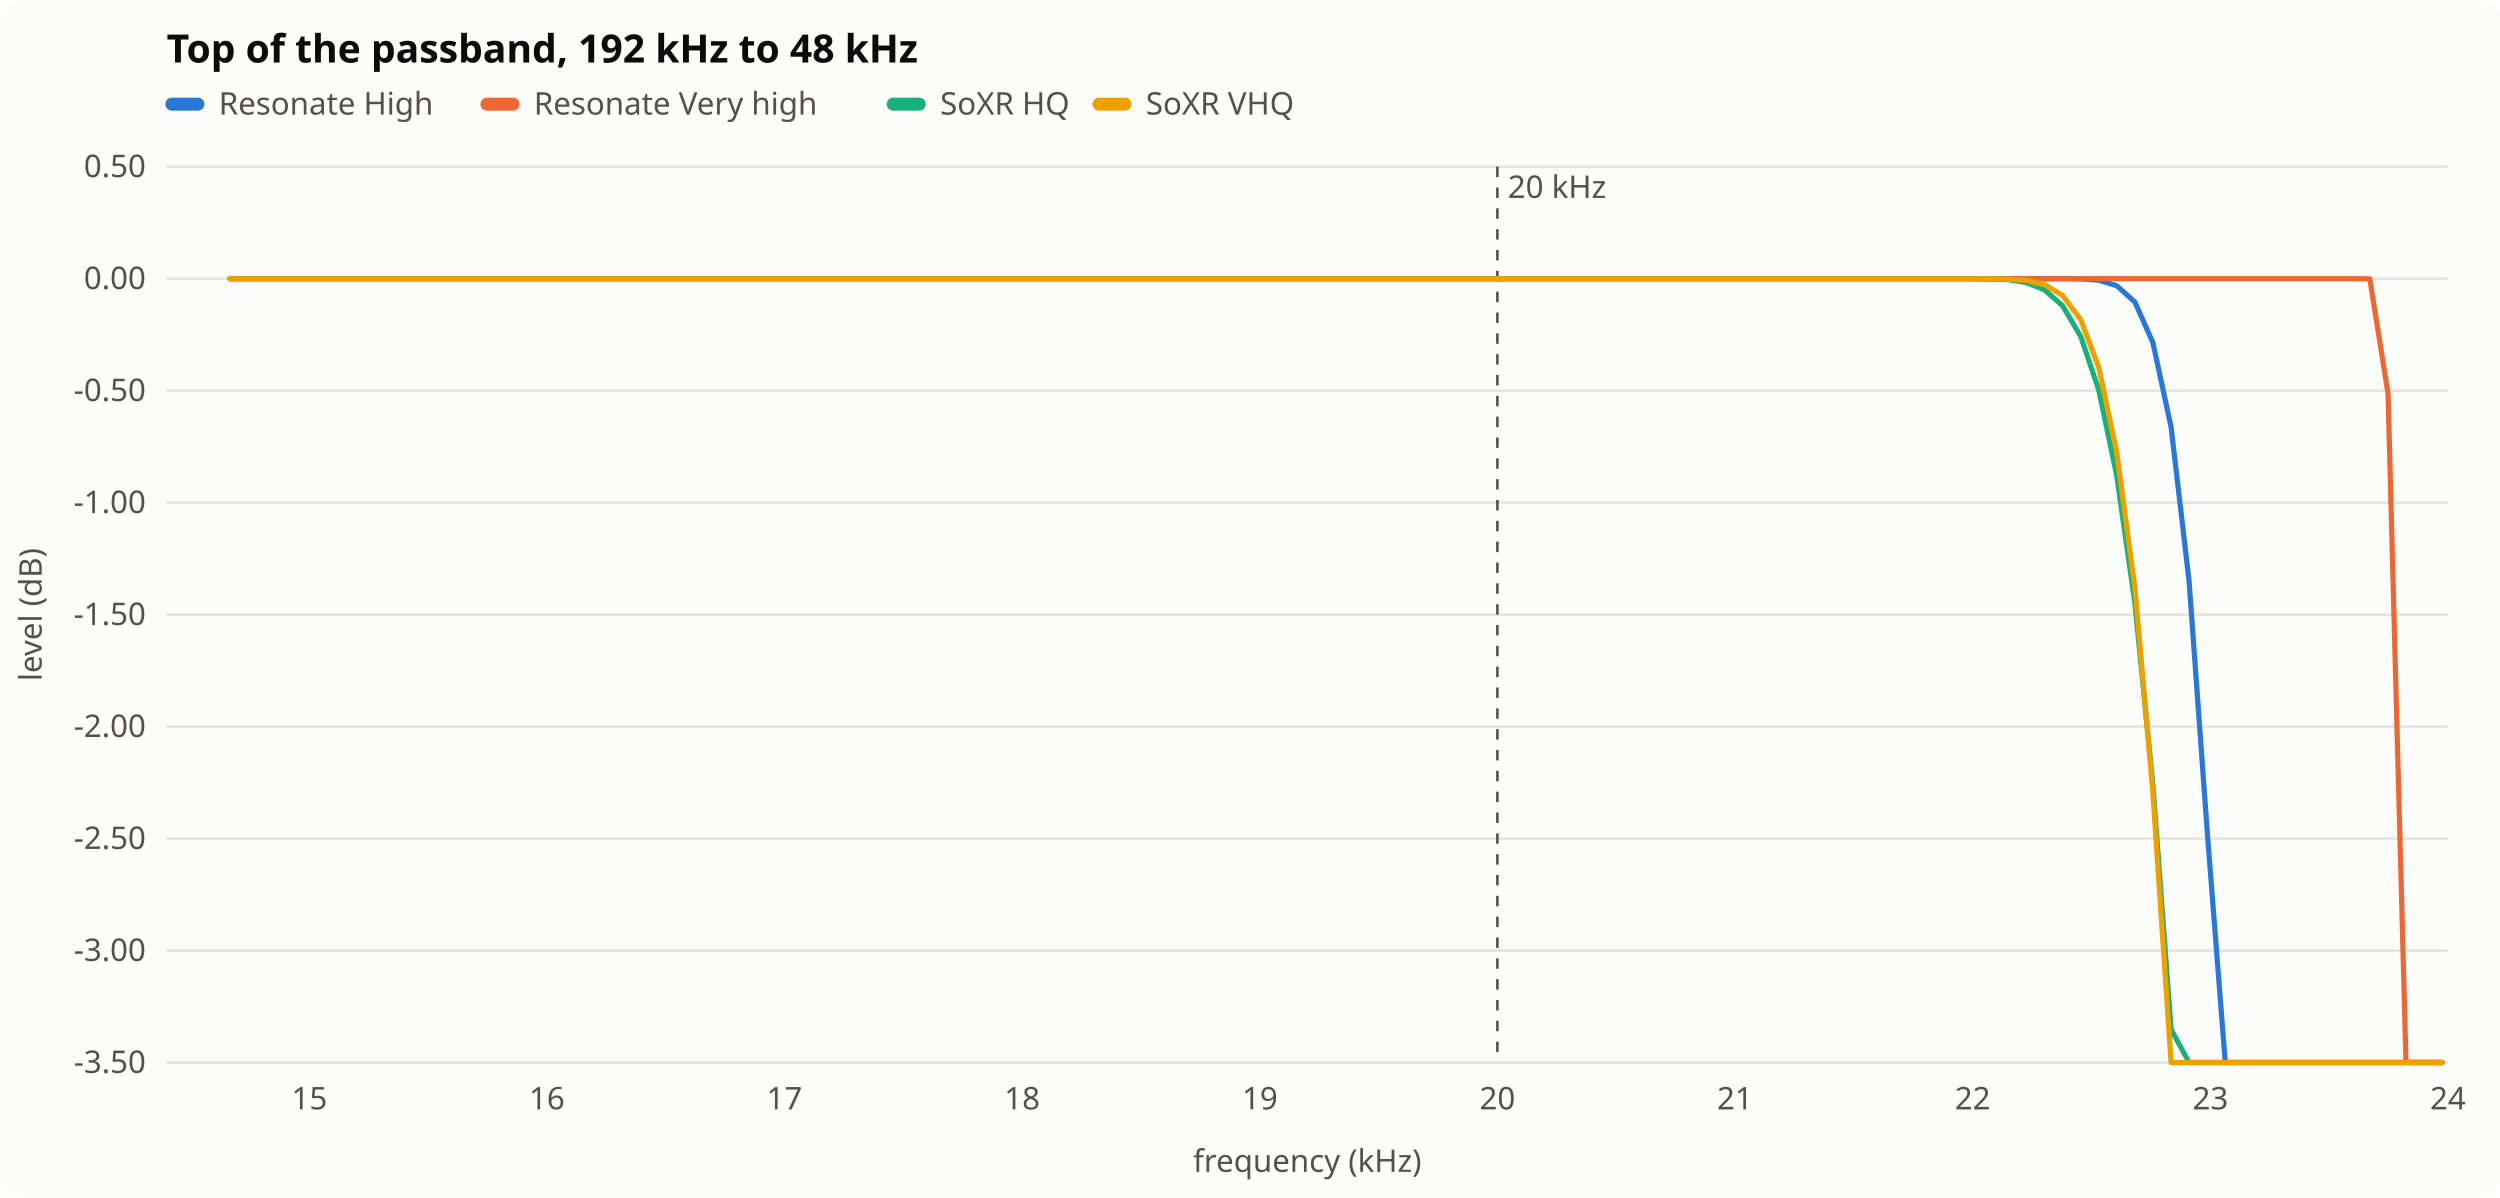
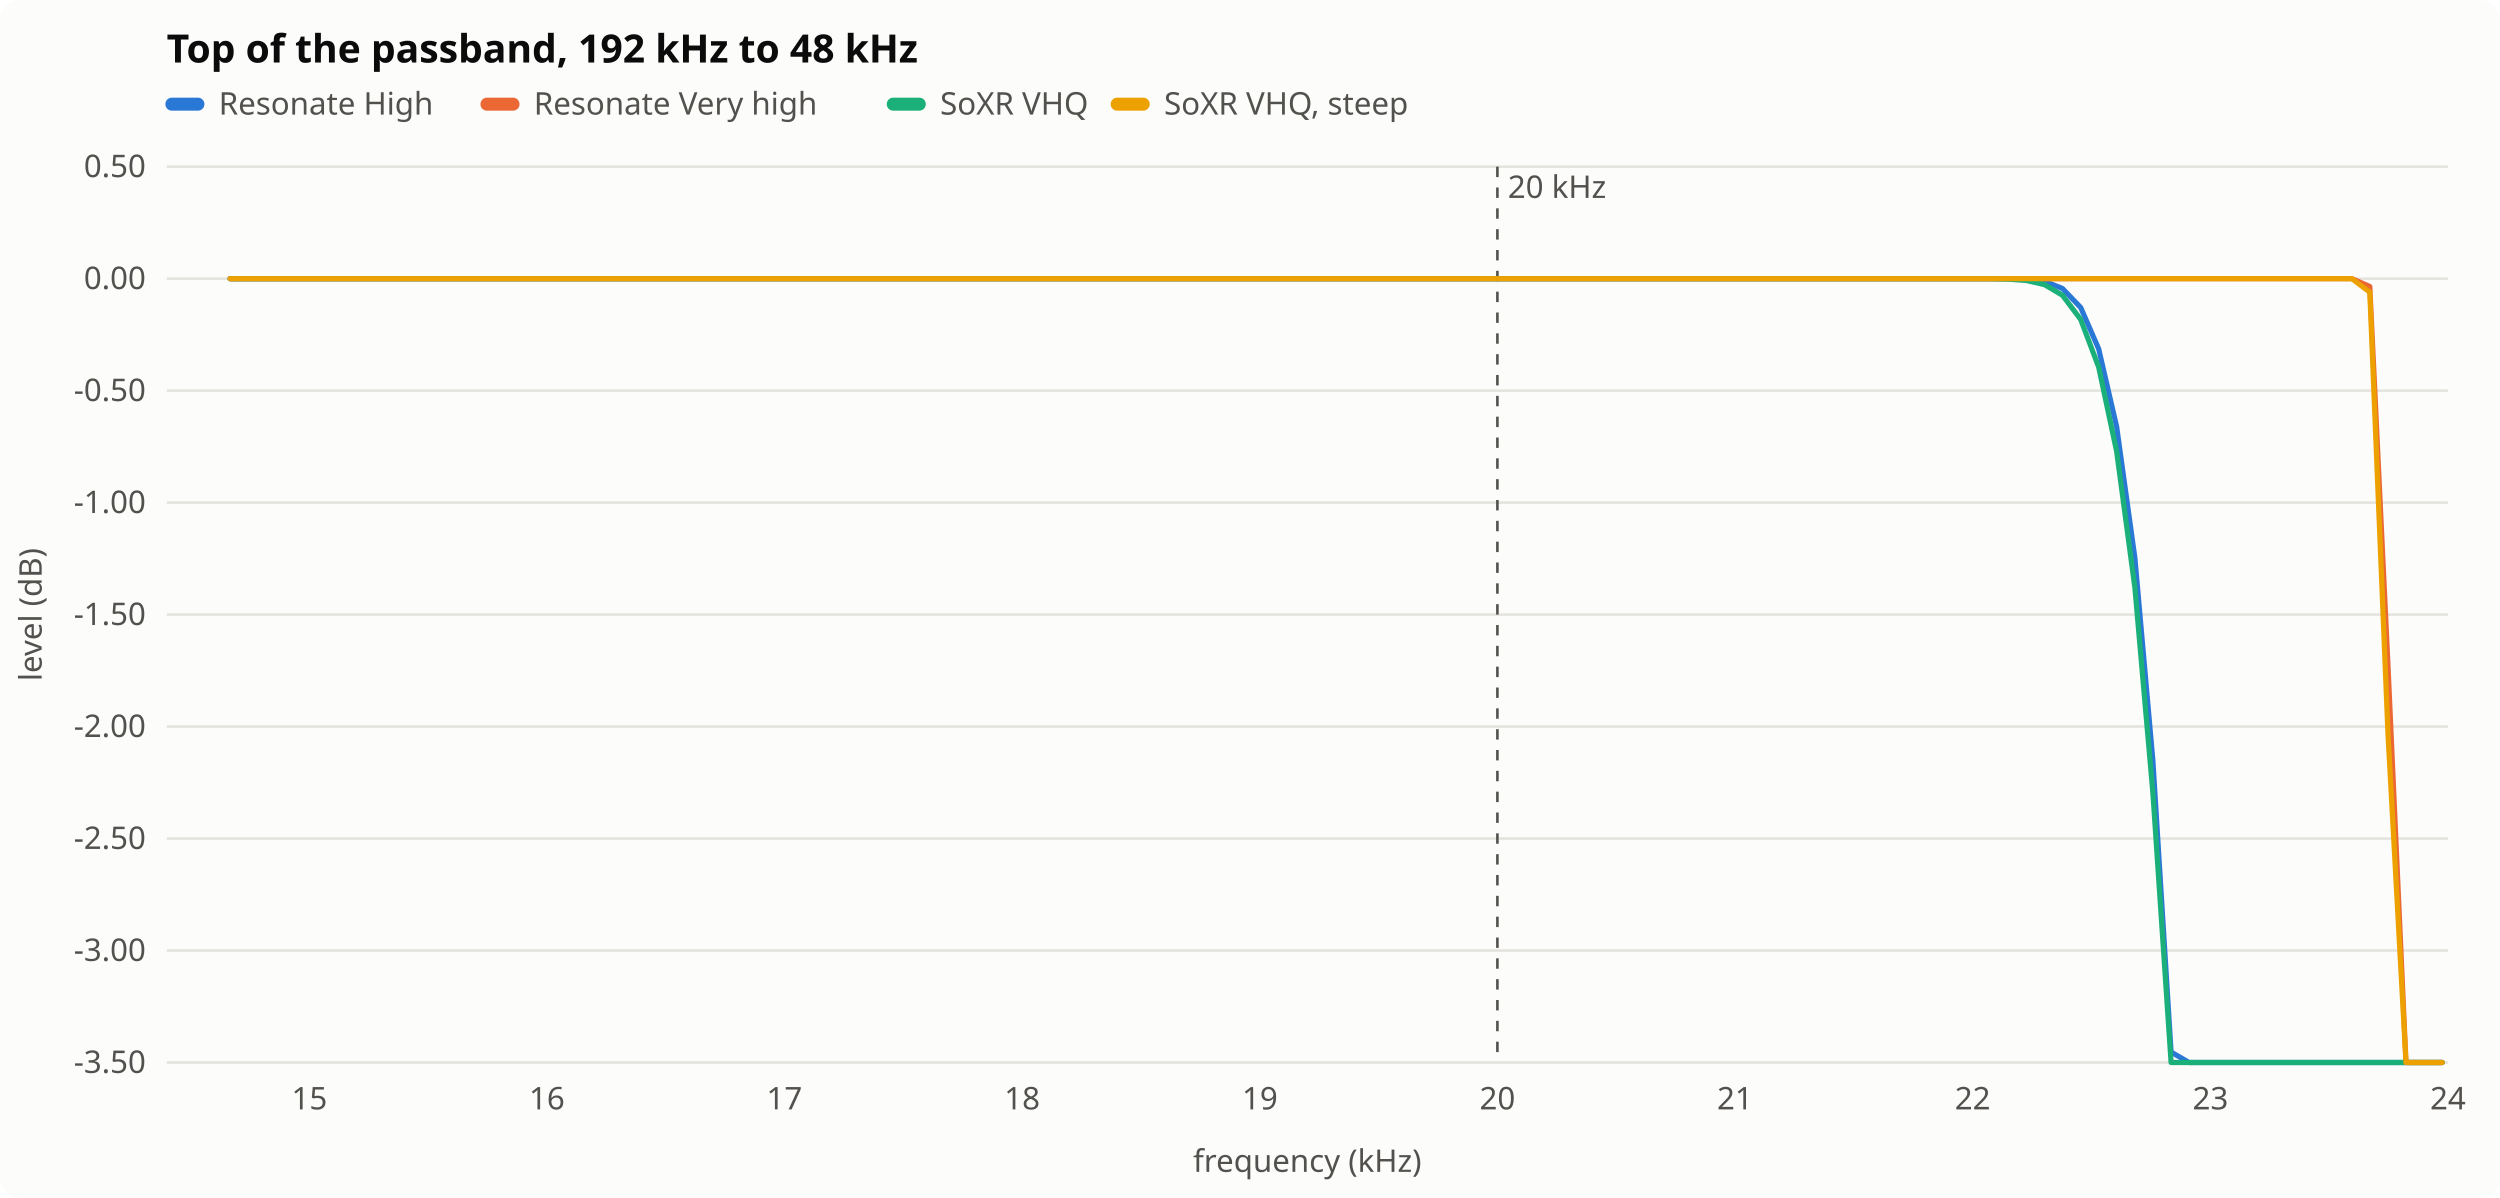
<svg xmlns="http://www.w3.org/2000/svg" viewBox="0 0 960 460" width="960" height="460" role="img" aria-label="Top of the passband, 192 kHz to 48 kHz">
  <style>
.surface { fill: #fcfcfb; }
text { fill: #52514e; font: 12px system-ui, sans-serif; }
.title { fill: #0b0b0b; font-size: 15px; font-weight: 600; }
.grid { stroke: #e4e3de; stroke-width: 1; }
.marker { stroke: #52514e; stroke-width: 1; stroke-dasharray: 4 4; }
.line { fill: none; stroke-width: 2; stroke-linejoin: round; stroke-linecap: round; }
.one { stroke: #2a78d6; fill: #2a78d6; }
.two { stroke: #eb6834; fill: #eb6834; }
.three { stroke: #1baf7a; fill: #1baf7a; }
.four { stroke: #eda100; fill: #eda100; }
.line.one, .line.two, .line.three, .line.four { fill: none; }
@media (prefers-color-scheme: dark) {
  .surface { fill: #1a1a19; }
  text { fill: #c3c2b7; }
  .title { fill: #f0efec; }
  .grid { stroke: #34332f; }
  .marker { stroke: #c3c2b7; }
  .one { stroke: #3987e5; fill: #3987e5; }
  .two { stroke: #d95926; fill: #d95926; }
  .three { stroke: #199e70; fill: #199e70; }
  .four { stroke: #c98500; fill: #c98500; }
  .line.one, .line.two, .line.three, .line.four { fill: none; }
}
</style>
  <rect class="surface" width="960" height="460" rx="8" />
  <text class="title" x="64" y="24">Top of the passband, 192 kHz to 48 kHz</text>
  <rect class="one" x="64" y="38" width="14" height="4" rx="2" />
  <text x="84" y="44">Resonate High</text>
  <rect class="two" x="185" y="38" width="14" height="4" rx="2" />
  <text x="205" y="44">Resonate Very high</text>
  <rect class="three" x="341" y="38" width="14" height="4" rx="2" />
-   <text x="361" y="44">SoXR HQ</text>
-   <rect class="four" x="420" y="38" width="14" height="4" rx="2" />
-   <text x="440" y="44">SoXR VHQ</text>
+   <text x="361" y="44">SoXR VHQ</text>
+   <rect class="four" x="427" y="38" width="14" height="4" rx="2" />
+   <text x="447" y="44">SoXR VHQ, steep</text>
  <line class="grid" x1="64" x2="940" y1="408.0" y2="408.0" />
  <text x="56" y="412.0" text-anchor="end">-3.50</text>
  <line class="grid" x1="64" x2="940" y1="365.0" y2="365.0" />
  <text x="56" y="369.0" text-anchor="end">-3.00</text>
  <line class="grid" x1="64" x2="940" y1="322.0" y2="322.0" />
  <text x="56" y="326.0" text-anchor="end">-2.50</text>
  <line class="grid" x1="64" x2="940" y1="279.0" y2="279.0" />
  <text x="56" y="283.0" text-anchor="end">-2.00</text>
  <line class="grid" x1="64" x2="940" y1="236.0" y2="236.0" />
  <text x="56" y="240.0" text-anchor="end">-1.50</text>
  <line class="grid" x1="64" x2="940" y1="193.0" y2="193.0" />
  <text x="56" y="197.0" text-anchor="end">-1.00</text>
  <line class="grid" x1="64" x2="940" y1="150.0" y2="150.0" />
  <text x="56" y="154.0" text-anchor="end">-0.50</text>
  <line class="grid" x1="64" x2="940" y1="107.0" y2="107.0" />
  <text x="56" y="111.0" text-anchor="end">0.00</text>
  <line class="grid" x1="64" x2="940" y1="64.0" y2="64.0" />
  <text x="56" y="68.0" text-anchor="end">0.50</text>
  <text x="118.8" y="426" text-anchor="middle">15</text>
  <text x="210.0" y="426" text-anchor="middle">16</text>
  <text x="301.2" y="426" text-anchor="middle">17</text>
  <text x="392.5" y="426" text-anchor="middle">18</text>
  <text x="483.8" y="426" text-anchor="middle">19</text>
  <text x="575.0" y="426" text-anchor="middle">20</text>
  <text x="666.2" y="426" text-anchor="middle">21</text>
  <text x="757.5" y="426" text-anchor="middle">22</text>
  <text x="848.8" y="426" text-anchor="middle">23</text>
  <text x="940.0" y="426" text-anchor="middle">24</text>
  <text x="502" y="450" text-anchor="middle">frequency (kHz)</text>
  <text x="16" y="236" transform="rotate(-90 16 236)" text-anchor="middle">level (dB)</text>
  <line class="marker" x1="575.0" x2="575.0" y1="64" y2="408" />
  <text x="579.0" y="76">20 kHz</text>
-   <polyline class="line one" points="88.4,107.0 244.0,107.0 417.7,107.0 575.0,107.0 611.5,107.0 618.4,107.0 625.4,107.0 632.3,107.0 639.3,107.0 646.2,107.0 653.2,107.0 660.1,107.0 667.0,107.0 674.0,107.0 680.9,107.0 687.9,107.0 694.8,107.0 701.8,107.0 708.7,107.0 715.6,107.0 722.6,107.0 729.5,107.0 736.5,107.0 743.4,107.0 750.4,107.0 757.3,107.0 764.2,107.0 771.2,107.0 778.1,107.0 785.1,107.0 792.0,107.0 799.0,107.1 805.9,107.6 812.8,109.7 819.8,116.0 826.7,131.5 833.7,164.0 840.6,223.1 847.6,319.6 854.5,408.0 861.4,408.0 868.4,408.0 875.3,408.0 882.3,408.0 889.2,408.0 896.2,408.0 903.1,408.0 910.0,408.0 917.0,408.0 923.9,408.0 930.9,408.0 937.8,408.0" />
-   <polyline class="line two" points="88.4,107.0 244.0,107.0 417.7,107.0 575.0,107.0 611.5,107.0 618.4,107.0 625.4,107.0 632.3,107.0 639.3,107.0 646.2,107.0 653.2,107.0 660.1,107.0 667.0,107.0 674.0,107.0 680.9,107.0 687.9,107.0 694.8,107.0 701.8,107.0 708.7,107.0 715.6,107.0 722.6,107.0 729.5,107.0 736.5,107.0 743.4,107.0 750.4,107.0 757.3,107.0 764.2,107.0 771.2,107.0 778.1,107.0 785.1,107.0 792.0,107.0 799.0,107.0 805.9,107.0 812.8,107.0 819.8,107.0 826.7,107.0 833.7,107.0 840.6,107.0 847.6,107.0 854.5,107.0 861.4,107.0 868.4,107.0 875.3,107.0 882.3,107.0 889.2,107.0 896.2,107.0 903.1,107.0 910.0,107.1 917.0,151.1 923.9,408.0 930.9,408.0 937.8,408.0" />
-   <polyline class="line three" points="88.4,107.0 244.0,107.0 417.7,107.0 575.0,107.0 611.5,107.0 618.4,107.0 625.4,107.0 632.3,107.0 639.3,107.0 646.2,107.0 653.2,107.0 660.1,107.0 667.0,107.0 674.0,107.0 680.9,107.0 687.9,107.0 694.8,107.0 701.8,107.0 708.7,107.0 715.6,107.0 722.6,107.0 729.5,107.0 736.5,107.0 743.4,107.0 750.4,107.0 757.3,107.0 764.2,107.1 771.2,107.4 778.1,108.5 785.1,111.3 792.0,117.4 799.0,129.2 805.9,149.7 812.8,182.5 819.8,231.6 826.7,301.2 833.7,395.3 840.6,408.0 847.6,408.0 854.5,408.0 861.4,408.0 868.4,408.0 875.3,408.0 882.3,408.0 889.2,408.0 896.2,408.0 903.1,408.0 910.0,408.0 917.0,408.0 923.9,408.0 930.9,408.0 937.8,408.0" />
-   <polyline class="line four" points="88.4,107.0 244.0,107.0 417.7,107.0 575.0,107.0 611.5,107.0 618.4,107.0 625.4,107.0 632.3,107.0 639.3,107.0 646.2,107.0 653.2,107.0 660.1,107.0 667.0,107.0 674.0,107.0 680.9,107.0 687.9,107.0 694.8,107.0 701.8,107.0 708.7,107.0 715.6,107.0 722.6,107.0 729.5,107.0 736.5,107.0 743.4,107.0 750.4,107.0 757.3,107.0 764.2,107.0 771.2,107.2 778.1,107.7 785.1,109.3 792.0,113.4 799.0,122.7 805.9,141.0 812.8,173.4 819.8,225.7 826.7,304.4 833.7,408.0 840.6,408.0 847.6,408.0 854.5,408.0 861.4,408.0 868.4,408.0 875.3,408.0 882.3,408.0 889.2,408.0 896.2,408.0 903.1,408.0 910.0,408.0 917.0,408.0 923.9,408.0 930.9,408.0 937.8,408.0" />
+   <polyline class="line one" points="88.4,107.0 244.0,107.0 417.7,107.0 575.0,107.0 611.5,107.0 618.4,107.0 625.4,107.0 632.3,107.0 639.3,107.0 646.2,107.0 653.2,107.0 660.1,107.0 667.0,107.0 674.0,107.0 680.9,107.0 687.9,107.0 694.8,107.0 701.8,107.0 708.7,107.0 715.6,107.0 722.6,107.0 729.5,107.0 736.5,107.0 743.4,107.0 750.4,107.0 757.3,107.0 764.2,107.0 771.2,107.0 778.1,107.2 785.1,108.0 792.0,110.8 799.0,118.1 805.9,134.0 812.8,163.9 819.8,214.3 826.7,292.0 833.7,404.0 840.6,408.0 847.6,408.0 854.5,408.0 861.4,408.0 868.4,408.0 875.3,408.0 882.3,408.0 889.2,408.0 896.2,408.0 903.1,408.0 910.0,408.0 917.0,408.0 923.9,408.0 930.9,408.0 937.8,408.0" />
+   <polyline class="line two" points="88.4,107.0 244.0,107.0 417.7,107.0 575.0,107.0 611.5,107.0 618.4,107.0 625.4,107.0 632.3,107.0 639.3,107.0 646.2,107.0 653.2,107.0 660.1,107.0 667.0,107.0 674.0,107.0 680.9,107.0 687.9,107.0 694.8,107.0 701.8,107.0 708.7,107.0 715.6,107.0 722.6,107.0 729.5,107.0 736.5,107.0 743.4,107.0 750.4,107.0 757.3,107.0 764.2,107.0 771.2,107.0 778.1,107.0 785.1,107.0 792.0,107.0 799.0,107.0 805.9,107.0 812.8,107.0 819.8,107.0 826.7,107.0 833.7,107.0 840.6,107.0 847.6,107.0 854.5,107.0 861.4,107.0 868.4,107.0 875.3,107.0 882.3,107.0 889.2,107.0 896.2,107.0 903.1,107.0 910.0,110.0 917.0,255.8 923.9,408.0 930.9,408.0 937.8,408.0" />
+   <polyline class="line three" points="88.4,107.0 244.0,107.0 417.7,107.0 575.0,107.0 611.5,107.0 618.4,107.0 625.4,107.0 632.3,107.0 639.3,107.0 646.2,107.0 653.2,107.0 660.1,107.0 667.0,107.0 674.0,107.0 680.9,107.0 687.9,107.0 694.8,107.0 701.8,107.0 708.7,107.0 715.6,107.0 722.6,107.0 729.5,107.0 736.5,107.0 743.4,107.0 750.4,107.0 757.3,107.0 764.2,107.0 771.2,107.2 778.1,107.7 785.1,109.3 792.0,113.4 799.0,122.7 805.9,141.0 812.8,173.4 819.8,225.7 826.7,304.4 833.7,408.0 840.6,408.0 847.6,408.0 854.5,408.0 861.4,408.0 868.4,408.0 875.3,408.0 882.3,408.0 889.2,408.0 896.2,408.0 903.1,408.0 910.0,408.0 917.0,408.0 923.9,408.0 930.9,408.0 937.8,408.0" />
+   <polyline class="line four" points="88.4,107.0 244.0,107.0 417.7,107.0 575.0,107.0 611.5,107.0 618.4,107.0 625.4,107.0 632.3,107.0 639.3,107.0 646.2,107.0 653.2,107.0 660.1,107.0 667.0,107.0 674.0,107.0 680.9,107.0 687.9,107.0 694.8,107.0 701.8,107.0 708.7,107.0 715.6,107.0 722.6,107.0 729.5,107.0 736.5,107.0 743.4,107.0 750.4,107.0 757.3,107.0 764.2,107.0 771.2,107.0 778.1,107.0 785.1,107.0 792.0,107.0 799.0,107.0 805.9,107.0 812.8,107.0 819.8,107.0 826.7,107.0 833.7,107.0 840.6,107.0 847.6,107.0 854.5,107.0 861.4,107.0 868.4,107.0 875.3,107.0 882.3,107.0 889.2,107.0 896.2,107.0 903.1,107.0 910.0,112.2 917.0,282.1 923.9,408.0 930.9,408.0 937.8,408.0" />
</svg>
